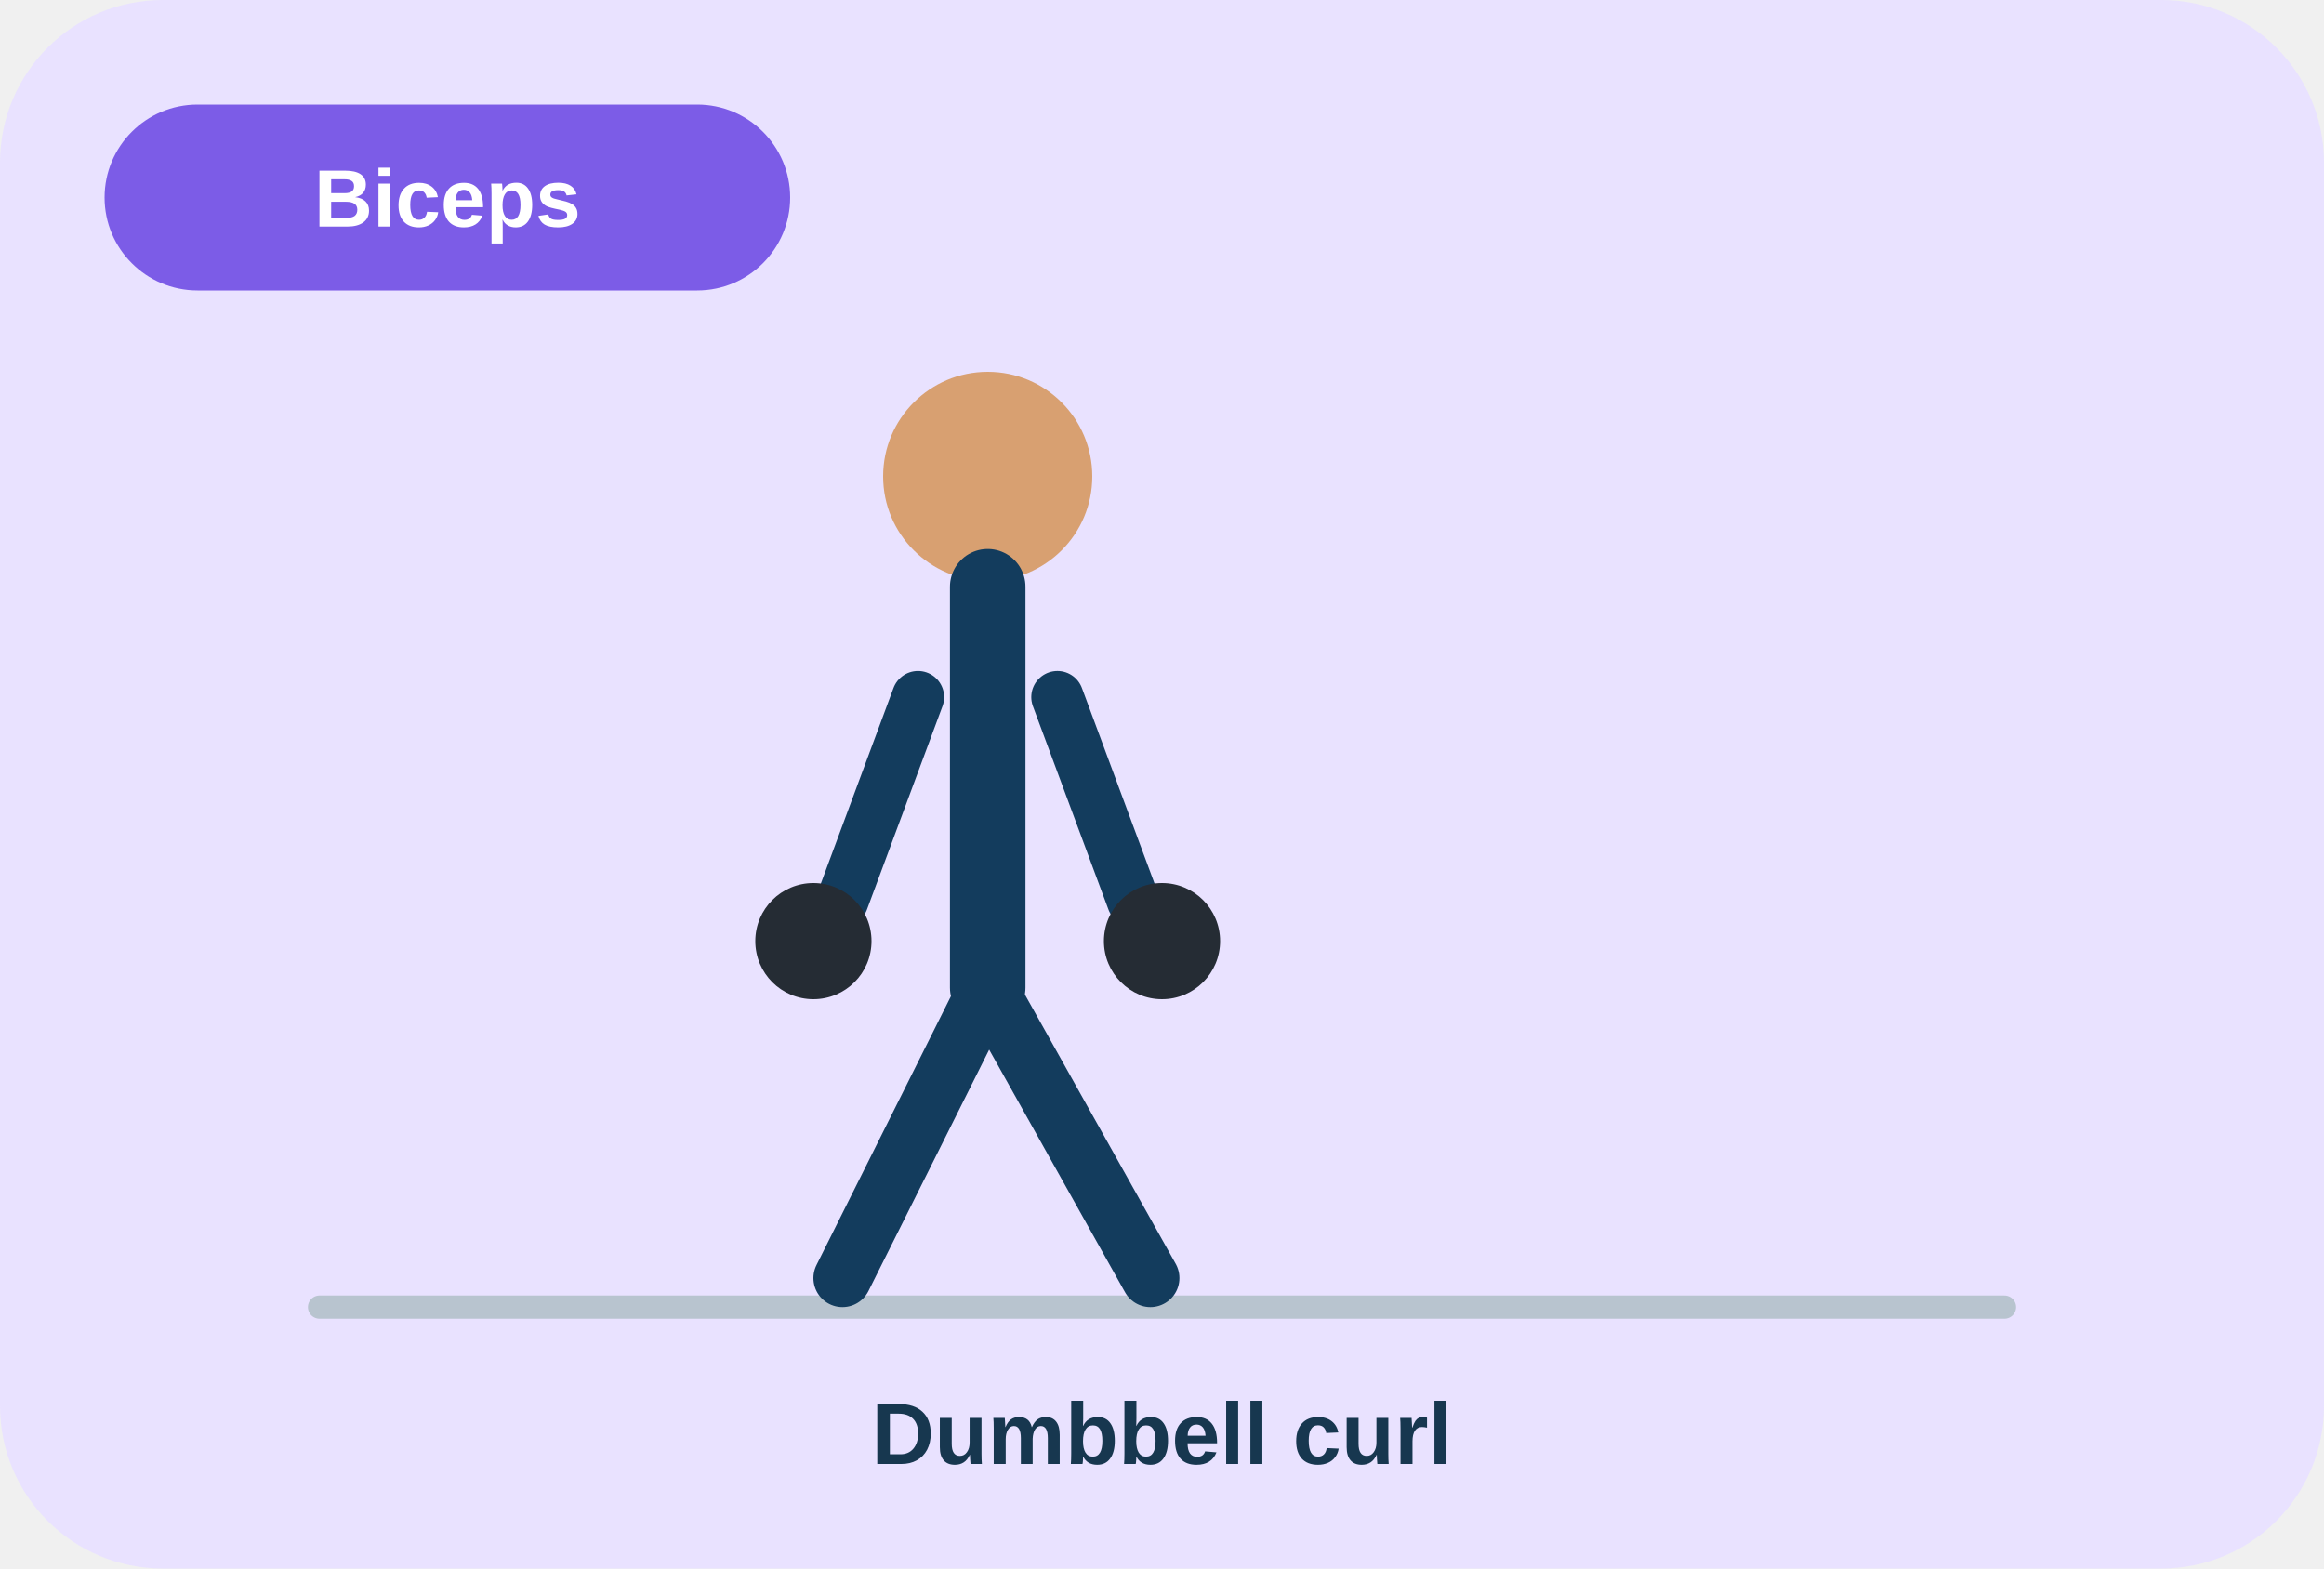
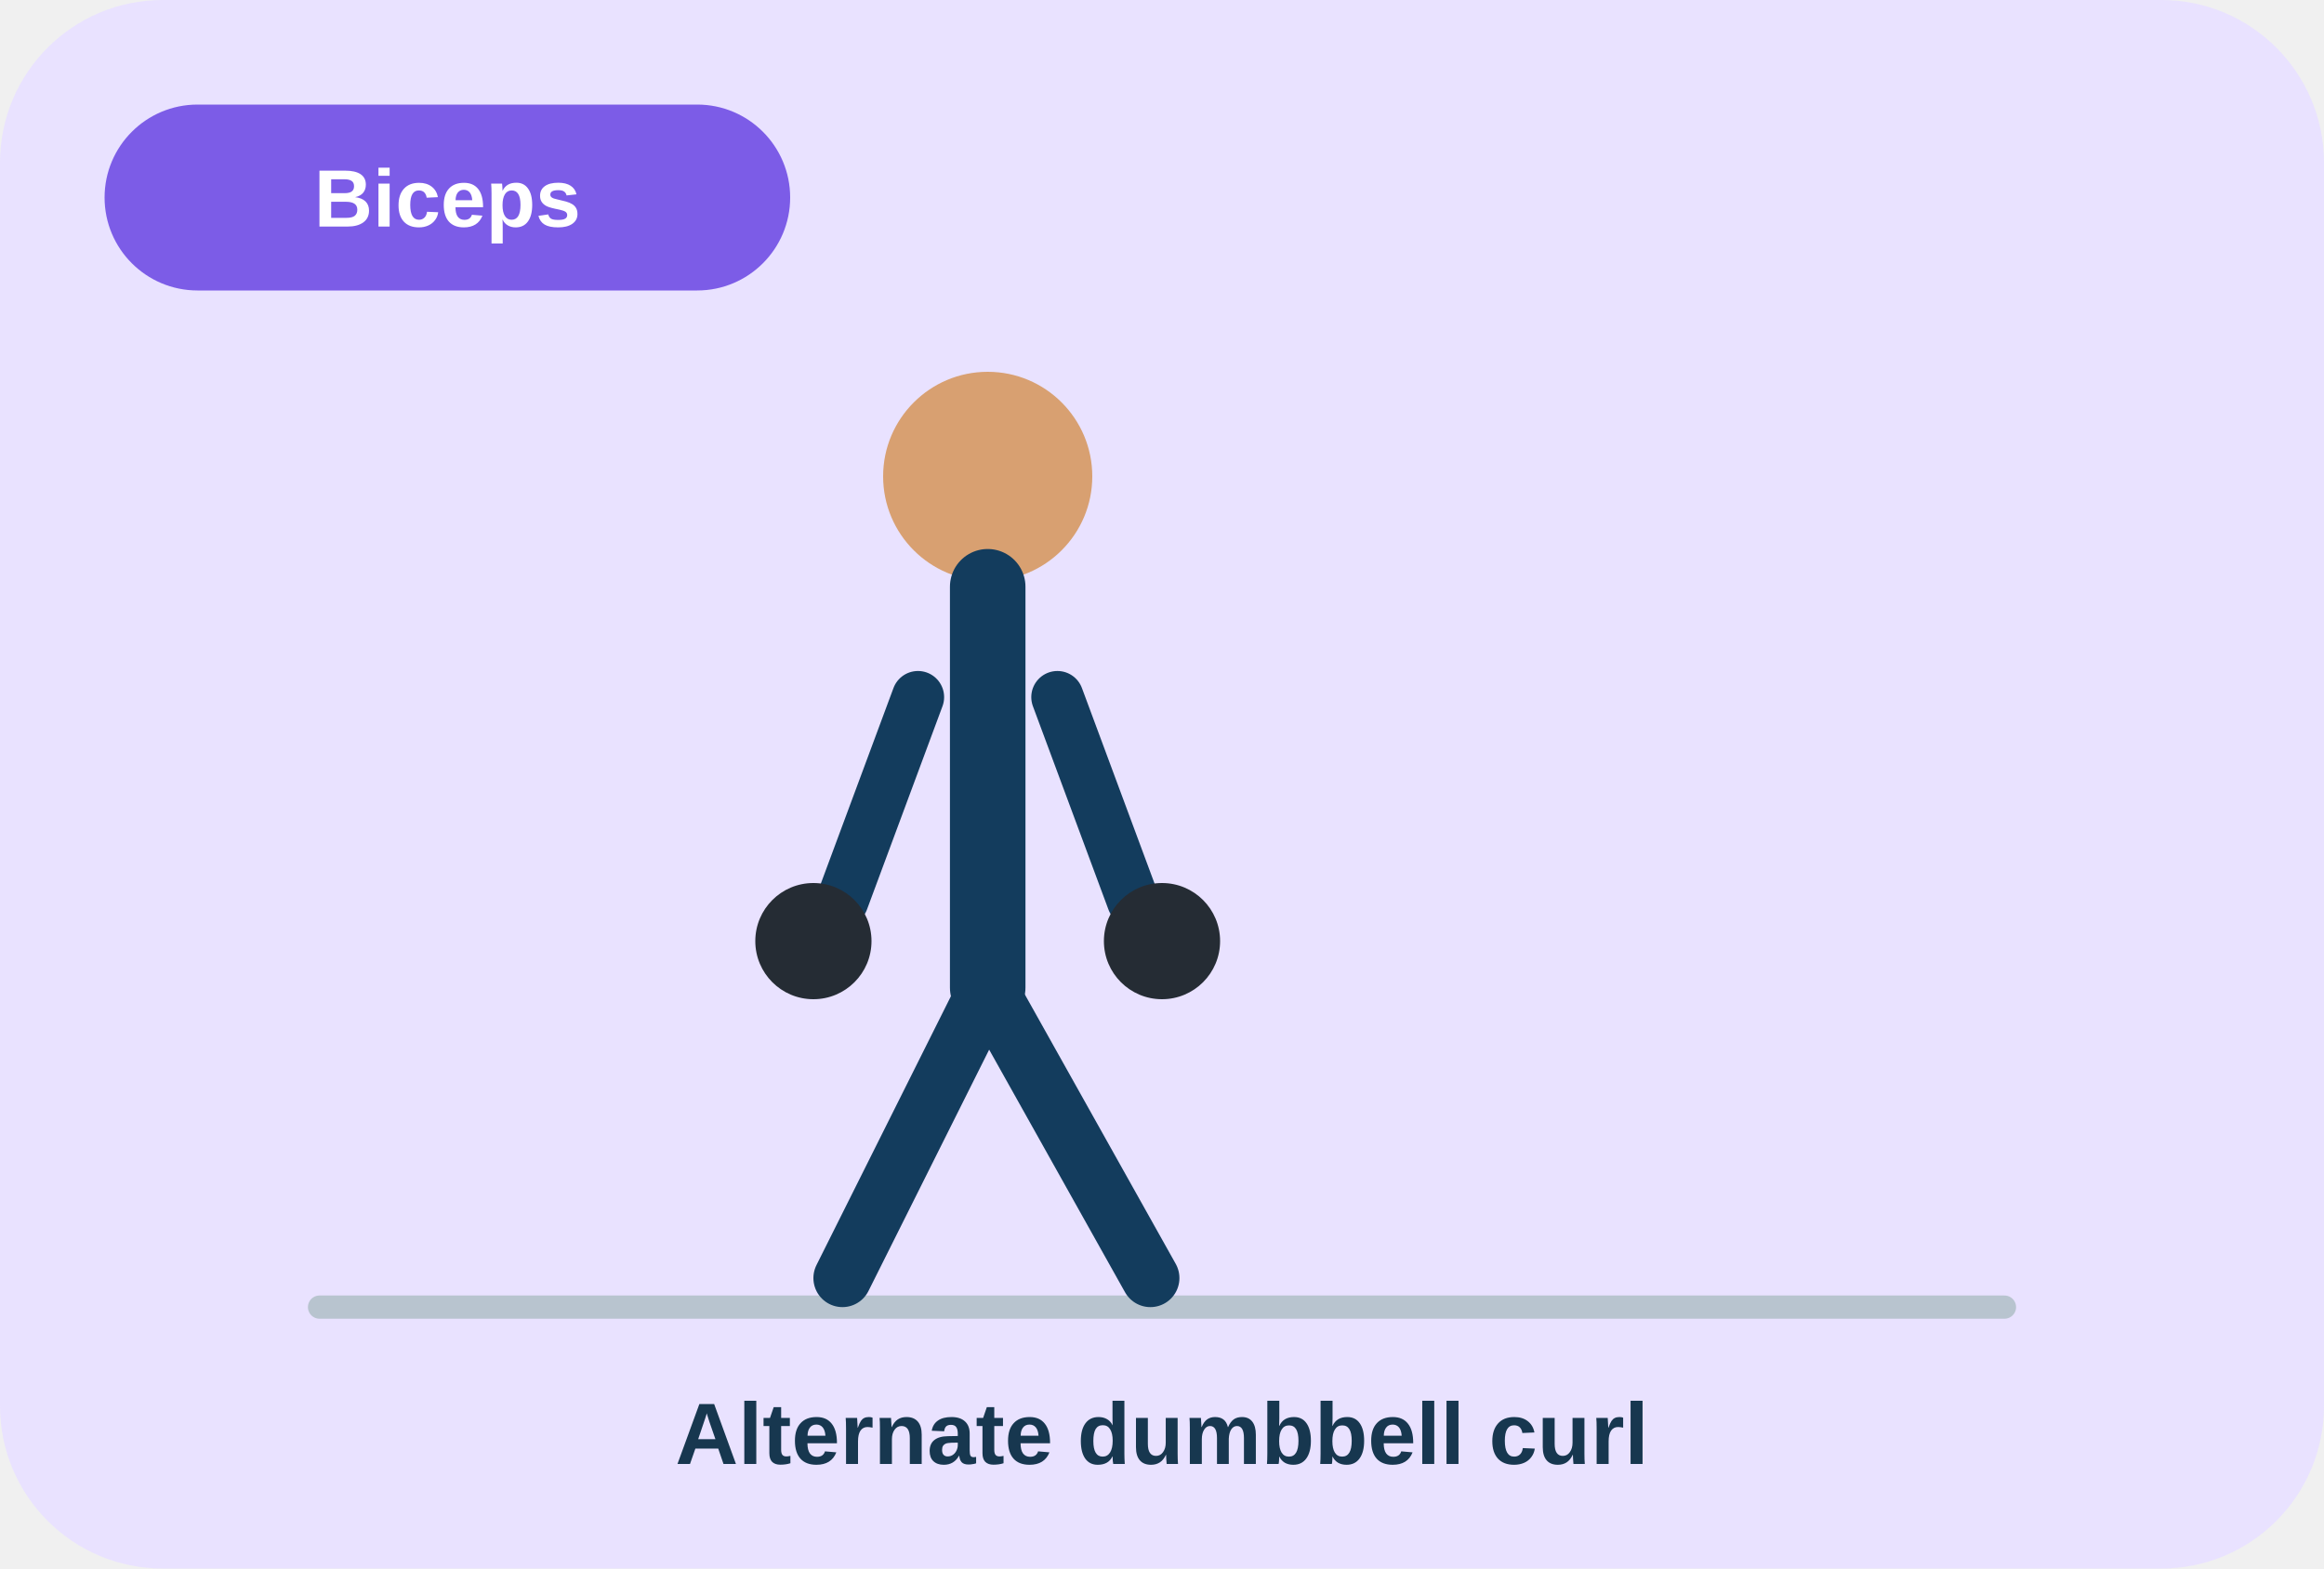
<svg xmlns="http://www.w3.org/2000/svg" width="400" height="270" viewBox="0 0 400 270">
  <rect width="400" height="270" rx="28" fill="#e9e2ff" />
  <rect x="18" y="18" width="118" height="32" rx="16" fill="#7c5ce7" />
  <text x="77" y="39" fill="#fff" font-family="-apple-system,Arial" font-size="14" font-weight="800" text-anchor="middle">Biceps</text>
  <path d="M55 225 H345" stroke="#b8c4cf" stroke-width="4" stroke-linecap="round" />
  <circle cx="170" cy="82" r="18" fill="#d8a071" />
  <path d="M170 101 L170 170" stroke="#133c5d" stroke-width="13" stroke-linecap="round" />
  <path d="M170 170 L145 220 M170 170 L198 220" stroke="#133c5d" stroke-width="10" stroke-linecap="round" />
  <path d="M158 120 L145 155 M182 120 L195 155" stroke="#133c5d" stroke-width="9" stroke-linecap="round" />
  <circle cx="140" cy="162" r="10" fill="#252c34" />
  <circle cx="200" cy="162" r="10" fill="#252c34" />
-   <text x="200" y="252" fill="#17374f" font-family="-apple-system,Arial" font-size="15" font-weight="800" text-anchor="middle">Dumbbell curl</text>
+   <text x="200" y="252" fill="#17374f" font-family="-apple-system,Arial" font-size="15" font-weight="800" text-anchor="middle">Alternate dumbbell curl</text>
</svg>
